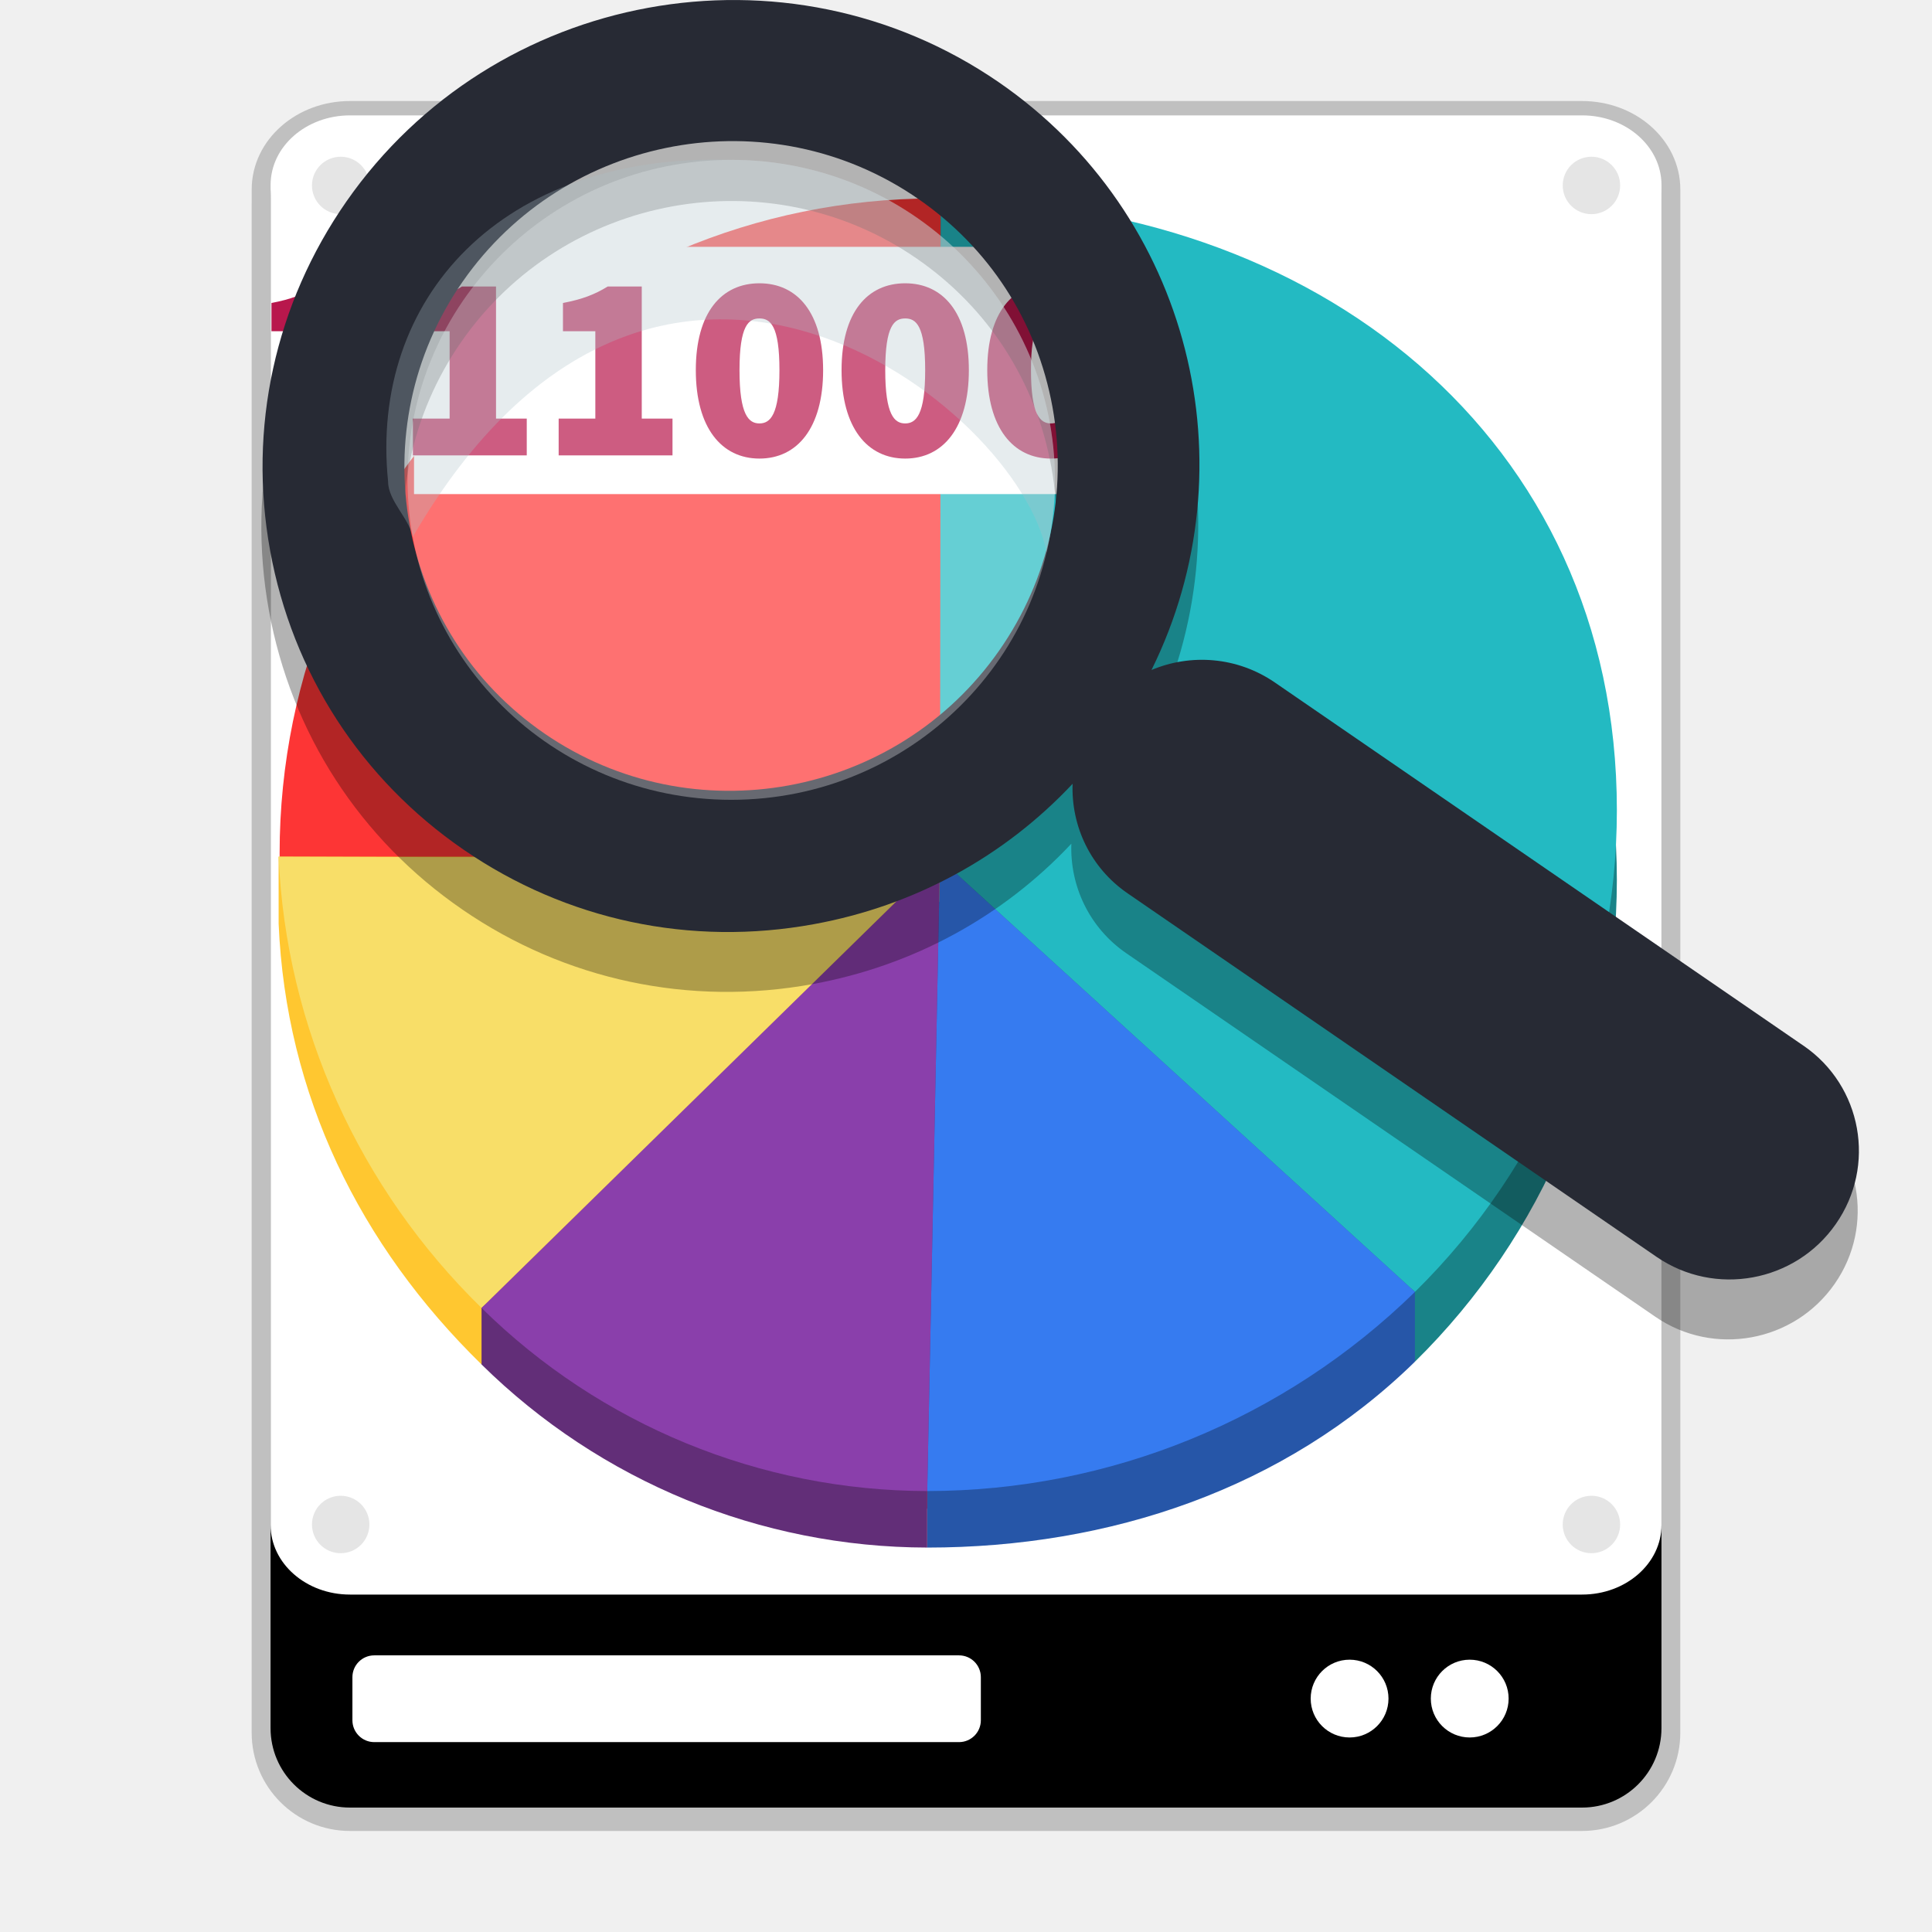
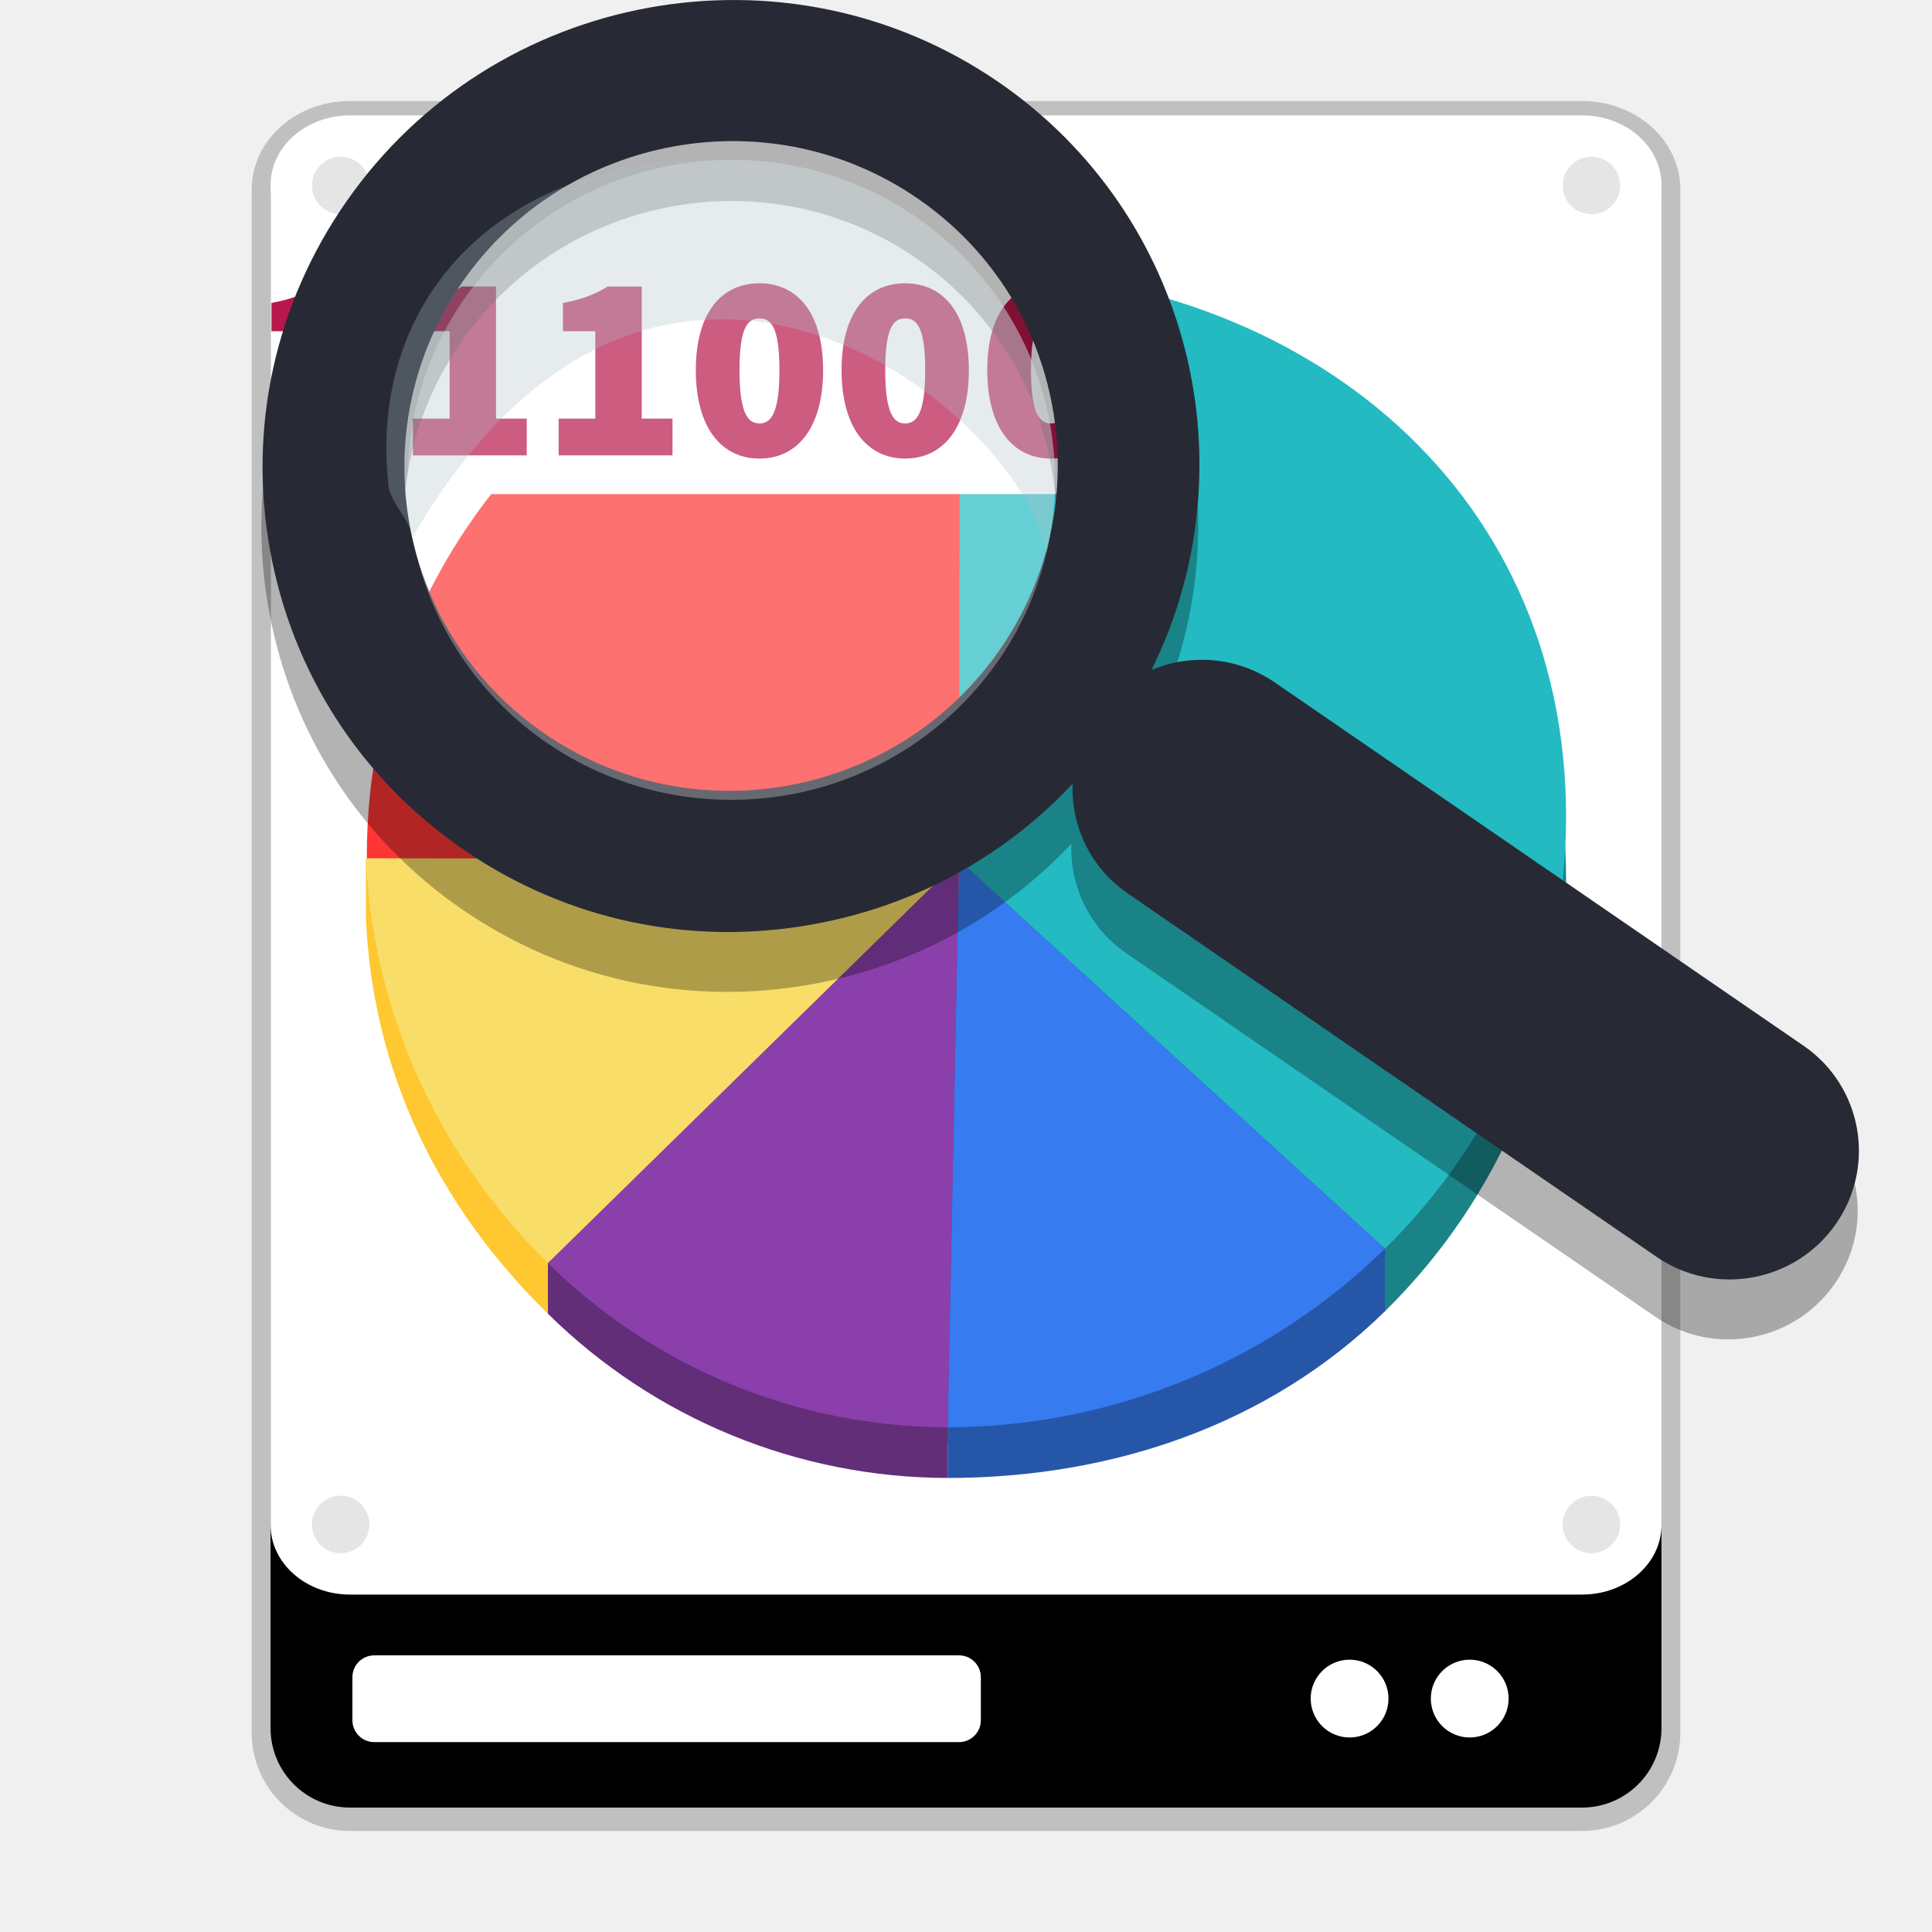
<svg xmlns="http://www.w3.org/2000/svg" xmlns:xlink="http://www.w3.org/1999/xlink" width="512" height="512" version="1.1" viewBox="0 0 384 384">
  <defs>
    <filter id="a" x="0%" y="0%" width="100%" height="100%">
      <feColorMatrix in="SourceGraphic" values="0 0 0 0 1 0 0 0 0 1 0 0 0 0 1 0 0 0 1 0" />
    </filter>
-     <mask id="m">
+     <mask id="n">
      <g filter="url(#a)">
        <rect width="384" height="384" fill-opacity=".102" />
      </g>
    </mask>
-     <clipPath id="f">
+     <clipPath id="u">
      <rect width="384" height="384" />
    </clipPath>
-     <g id="b" clip-path="url(#f)">
+     <g id="y" clip-path="url(#u)">
      <path transform="scale(.75)" d="m98.391 49.75c0 4.479-3.63 8.109-8.109 8.109s-8.109-3.63-8.109-8.109 3.63-8.109 8.109-8.109 8.109 3.63 8.109 8.109zm0 0" stroke="#fff" stroke-linecap="round" stroke-linejoin="round" stroke-width=".997" />
    </g>
-     <mask id="l">
+     <mask id="o">
      <g filter="url(#a)">
        <rect width="384" height="384" fill-opacity=".102" />
      </g>
    </mask>
-     <clipPath id="g">
+     <clipPath id="t">
      <rect width="384" height="384" />
    </clipPath>
-     <g id="e" clip-path="url(#g)">
+     <g id="v" clip-path="url(#t)">
      <path transform="scale(.75)" d="m429.85 49.75c0 4.479-3.63 8.109-8.109 8.109-4.474 0-8.104-3.63-8.104-8.109s3.63-8.109 8.104-8.109c4.479 0 8.109 3.63 8.109 8.109zm0 0" stroke="#fff" stroke-linecap="round" stroke-linejoin="round" stroke-width=".997" />
    </g>
-     <mask id="k">
+     <mask id="p">
      <g filter="url(#a)">
        <rect width="384" height="384" fill-opacity=".102" />
      </g>
    </mask>
-     <clipPath id="h">
+     <clipPath id="s">
      <rect width="384" height="384" />
    </clipPath>
-     <g id="d" clip-path="url(#h)">
+     <g id="w" clip-path="url(#s)">
      <path transform="scale(.75)" d="m98.391 404.61c0 4.479-3.63 8.109-8.109 8.109s-8.109-3.63-8.109-8.109 3.63-8.109 8.109-8.109 8.109 3.63 8.109 8.109zm0 0" stroke="#fff" stroke-linecap="round" stroke-linejoin="round" stroke-width=".997" />
    </g>
-     <mask id="j">
+     <mask id="q">
      <g filter="url(#a)">
        <rect width="384" height="384" fill-opacity=".102" />
      </g>
    </mask>
-     <clipPath id="i">
+     <clipPath id="r">
      <rect width="384" height="384" />
    </clipPath>
-     <g id="c" clip-path="url(#i)">
+     <g id="x" clip-path="url(#r)">
      <path transform="scale(.75)" d="m429.85 404.61c0 4.479-3.63 8.109-8.109 8.109-4.474 0-8.104-3.63-8.104-8.109s3.63-8.109 8.104-8.109c4.479 0 8.109 3.63 8.109 8.109zm0 0" stroke="#fff" stroke-linecap="round" stroke-linejoin="round" stroke-width=".997" />
    </g>
  </defs>
  <g transform="translate(.0024 -.45382)">
    <path d="m69.555 24.285c-8.715 0-15.781 6.191-15.781 13.828v2.616c-0.001 0.077-0.006 0.154-0.006 0.231v303.88c0 8.715 7.066 15.782 15.781 15.782h244.89c8.715 0 15.781-7.067 15.781-15.782v-40.131c2e-3 -0.085 7e-3 -0.169 7e-3 -0.255v-266.34c0-7.637-7.066-13.828-15.781-13.828z" opacity=".2" stroke="#000" stroke-width="7.5" />
    <path d="m69.555 24.285h244.89c8.715 0 15.781 7.066 15.781 15.777v303.88c0 8.715-7.066 15.781-15.781 15.781h-244.89c-8.715 0-15.781-7.066-15.781-15.781v-303.88c0-8.711 7.066-15.777 15.781-15.777z" />
    <g fill="#fff">
      <path d="m74.383 329.47h116.23c2.394 0 4.336 1.941 4.336 4.336v8.566c0 2.394-1.941 4.34-4.336 4.34h-116.23c-2.398 0-4.34-1.945-4.34-4.34v-8.566c0-2.394 1.941-4.336 4.34-4.336z" />
      <path d="m69.562 23.387h244.89c8.715 0 15.781 6.191 15.781 13.828v266.34c0 7.641-7.066 13.832-15.781 13.832h-244.89c-8.715 0-15.781-6.191-15.781-13.832v-266.34c0-7.637 7.066-13.828 15.781-13.828z" />
      <path d="m275.97 338.06c0 4.269-3.461 7.731-7.731 7.731-4.273 0-7.734-3.461-7.734-7.731s3.461-7.731 7.734-7.731c4.269 0 7.731 3.461 7.731 7.731z" />
      <path d="m299.85 338.06c0 4.269-3.465 7.731-7.734 7.731s-7.731-3.461-7.731-7.731 3.461-7.731 7.731-7.731 7.734 3.461 7.734 7.731z" />
    </g>
-     <use width="100%" height="100%" mask="url(#m)" xlink:href="#b" />
-     <use width="100%" height="100%" mask="url(#l)" xlink:href="#e" />
-     <use width="100%" height="100%" mask="url(#k)" xlink:href="#d" />
-     <use width="100%" height="100%" mask="url(#j)" xlink:href="#c" />
+     <use width="100%" height="100%" mask="url(#n)" xlink:href="#y" />
+     <use width="100%" height="100%" mask="url(#o)" xlink:href="#v" />
+     <use width="100%" height="100%" mask="url(#p)" xlink:href="#w" />
+     <use width="100%" height="100%" mask="url(#q)" xlink:href="#x" />
  </g>
-   <g transform="matrix(.81543 0 0 .81543 34.838 13.427)" stroke-width=".918">
+   <g transform="matrix(.73127 0 0 .73127 54.315 29.951)" stroke-width=".918">
    <path d="m344.81 191.59c0 88.196-71.496 159.69-159.69 159.69-88.196 0-159.69-71.496-159.69-159.69 0-88.196 71.496-159.69 159.69-159.69 88.196 0 159.69 71.496 159.69 159.69z" fill="#fd3535" stroke-width="1.503" />
    <path d="m186.59 33.25v170.9l115.57 111.29c31.472-30.959 49.202-73.254 49.22-117.39 0-91.014-73.78-164.8-164.8-164.8z" fill="#198388" stroke-width=".977" />
    <path d="m186.59 32.191-0.197 160.65 115.77 105.59c31.472-30.959 49.202-73.254 49.22-117.39 0-91.014-73.78-148.85-164.8-148.85z" fill="#23bac2" stroke-width=".977" />
    <path d="m25.193 208.71c1.769 41.599 19.68 78.295 49.457 107.4l113.95-107.4 4e-3 -16.361-163.42-5e-3z" fill="#ffc730" stroke-width="1.091" />
    <path d="m25.193 192.34c1.769 41.599 19.68 80.891 49.457 110l111.74-109.5z" fill="#f8de68" stroke-width="1.091" />
    <path d="m183.29 200.97v159.78c44.436-0.013 87.107-14.234 118.87-45.306v-17.009z" fill="#2656a8" stroke-width="1.134" />
    <path d="m186.39 192.84-3.098 154.13c44.436-0.013 87.107-17.469 118.87-48.541z" fill="#367bf0" stroke-width="1.134" />
    <path d="m183.29 211.51-108.64 90.828-1e-6 13.776c28.954 28.553 67.968 44.581 108.64 44.632z" fill="#622e78" />
    <path d="m186.39 192.84-111.74 109.5c28.954 28.553 67.968 44.581 108.64 44.632z" fill="#8a3fab" />
  </g>
  <g transform="translate(-14.539 -117.78)" stroke-width="7.37">
    <rect x="96.83" y="166.84" width="134.16" height="49.146" fill="#fff" />
    <path d="m84.159 174.72h-6.758c-2.58 1.585-5.041 2.543-8.903 3.28v5.616h6.434v17.365h-7.289v7.311h22.627v-7.311h-6.11zm28.967 0h-6.758c-2.572 1.585-5.041 2.543-8.896 3.28v5.616h6.434v17.365h-7.297v7.311h22.627v-7.311h-6.11zm28.967 0h-6.758c-2.58 1.585-5.041 2.543-8.903 3.28v5.616h6.434v17.365h-7.289v7.311h22.627v-7.311h-6.11zm23.393-0.634c-7.503 0-12.648 5.771-12.648 17.261s5.144 17.578 12.648 17.578c7.511 0 12.655-6.095 12.655-17.578-8e-3 -11.439-5.152-17.261-12.655-17.261zm0 27.853c-2.145 0-3.965-1.688-3.965-10.591s1.821-10.274 3.965-10.274 3.973 1.378 3.973 10.274-1.828 10.591-3.973 10.591zm28.967-27.853c-7.503 0-12.648 5.771-12.648 17.261s5.144 17.578 12.648 17.578c7.511 0 12.655-6.095 12.655-17.578 0-11.439-5.152-17.261-12.655-17.261zm0 27.853c-2.145 0-3.965-1.688-3.965-10.591s1.828-10.274 3.965-10.274c2.145 0 3.973 1.378 3.973 10.274s-1.828 10.591-3.973 10.591zm28.967-27.853c-7.511 0-12.655 5.771-12.655 17.261s5.144 17.578 12.655 17.578 12.655-6.095 12.655-17.578c0-11.439-5.144-17.261-12.655-17.261zm0 27.853c-2.145 0-3.965-1.688-3.965-10.591s1.821-10.274 3.965-10.274 3.965 1.378 3.965 10.274-1.821 10.591-3.965 10.591z" clip-rule="evenodd" fill="#b8174c" fill-rule="evenodd" />
    <path d="m372.79 337.54-105.12-72.214c-7.481-5.13-16.708-5.749-24.499-2.476 20.01-40.469 7.864-90.536-30.404-116.85-42.164-28.967-100.31-18.315-129.62 23.732-14.188 20.372-19.576 45.005-15.161 69.371 4.415 24.352 18.079 45.467 38.488 59.478 20.394 14.011 45.129 19.273 69.634 14.785 19.951-3.648 37.779-13.407 51.371-27.897-0.302 8.38 3.53 16.716 10.974 21.809l105.09 72.214c11.601 7.997 27.587 5.056 35.642-6.523 8.078-11.586 5.211-27.432-6.39-35.429zm-159.86-78.597c-20.453 29.335-61.003 36.747-90.397 16.539-29.392-20.18-36.691-60.487-16.259-89.836 20.453-29.327 61.02-36.742 90.403-16.524 14.225 9.766 23.747 24.492 26.821 41.473 3.081 16.981-0.678 34.154-10.569 48.349z" opacity=".3" />
    <path d="m373.02 325.64-105.11-72.222c-7.488-5.13-16.716-5.749-24.499-2.476 20.01-40.469 7.864-90.536-30.404-116.85-42.173-28.967-100.32-18.308-129.62 23.74-14.195 20.372-19.576 45.005-15.161 69.371 4.415 24.344 18.087 45.461 38.488 59.478 20.394 14.018 45.129 19.281 69.634 14.777 19.959-3.648 37.788-13.399 51.38-27.897-0.31 8.38 3.53 16.708 10.967 21.801l105.09 72.222c11.608 7.989 27.587 5.056 35.642-6.523 8.078-11.579 5.203-27.432-6.397-35.421zm-159.86-78.597c-20.453 29.327-61.003 36.742-90.397 16.532-29.392-20.187-36.691-60.487-16.259-89.836 20.453-29.318 61.02-36.742 90.403-16.524 14.225 9.773 23.747 24.492 26.821 41.473 3.081 16.988-0.671 34.162-10.569 48.358z" fill="#272a34" />
    <ellipse cx="159.88" cy="213.15" rx="64.336" ry="63.599" fill="#fff" opacity=".3" />
    <path d="m159.88 149.55c-45.77-1.408-71.891 27.654-68.206 63.917 0 3.877 4.223 7.356 4.894 11.041 48.364-83.254 120.56-25.826 125.99 3.081 1.083-4.636 1.666-9.471 1.666-14.438-9e-3 -35.12-28.811-63.599-64.342-63.599z" fill="#acc0c7" opacity=".3" />
  </g>
</svg>
